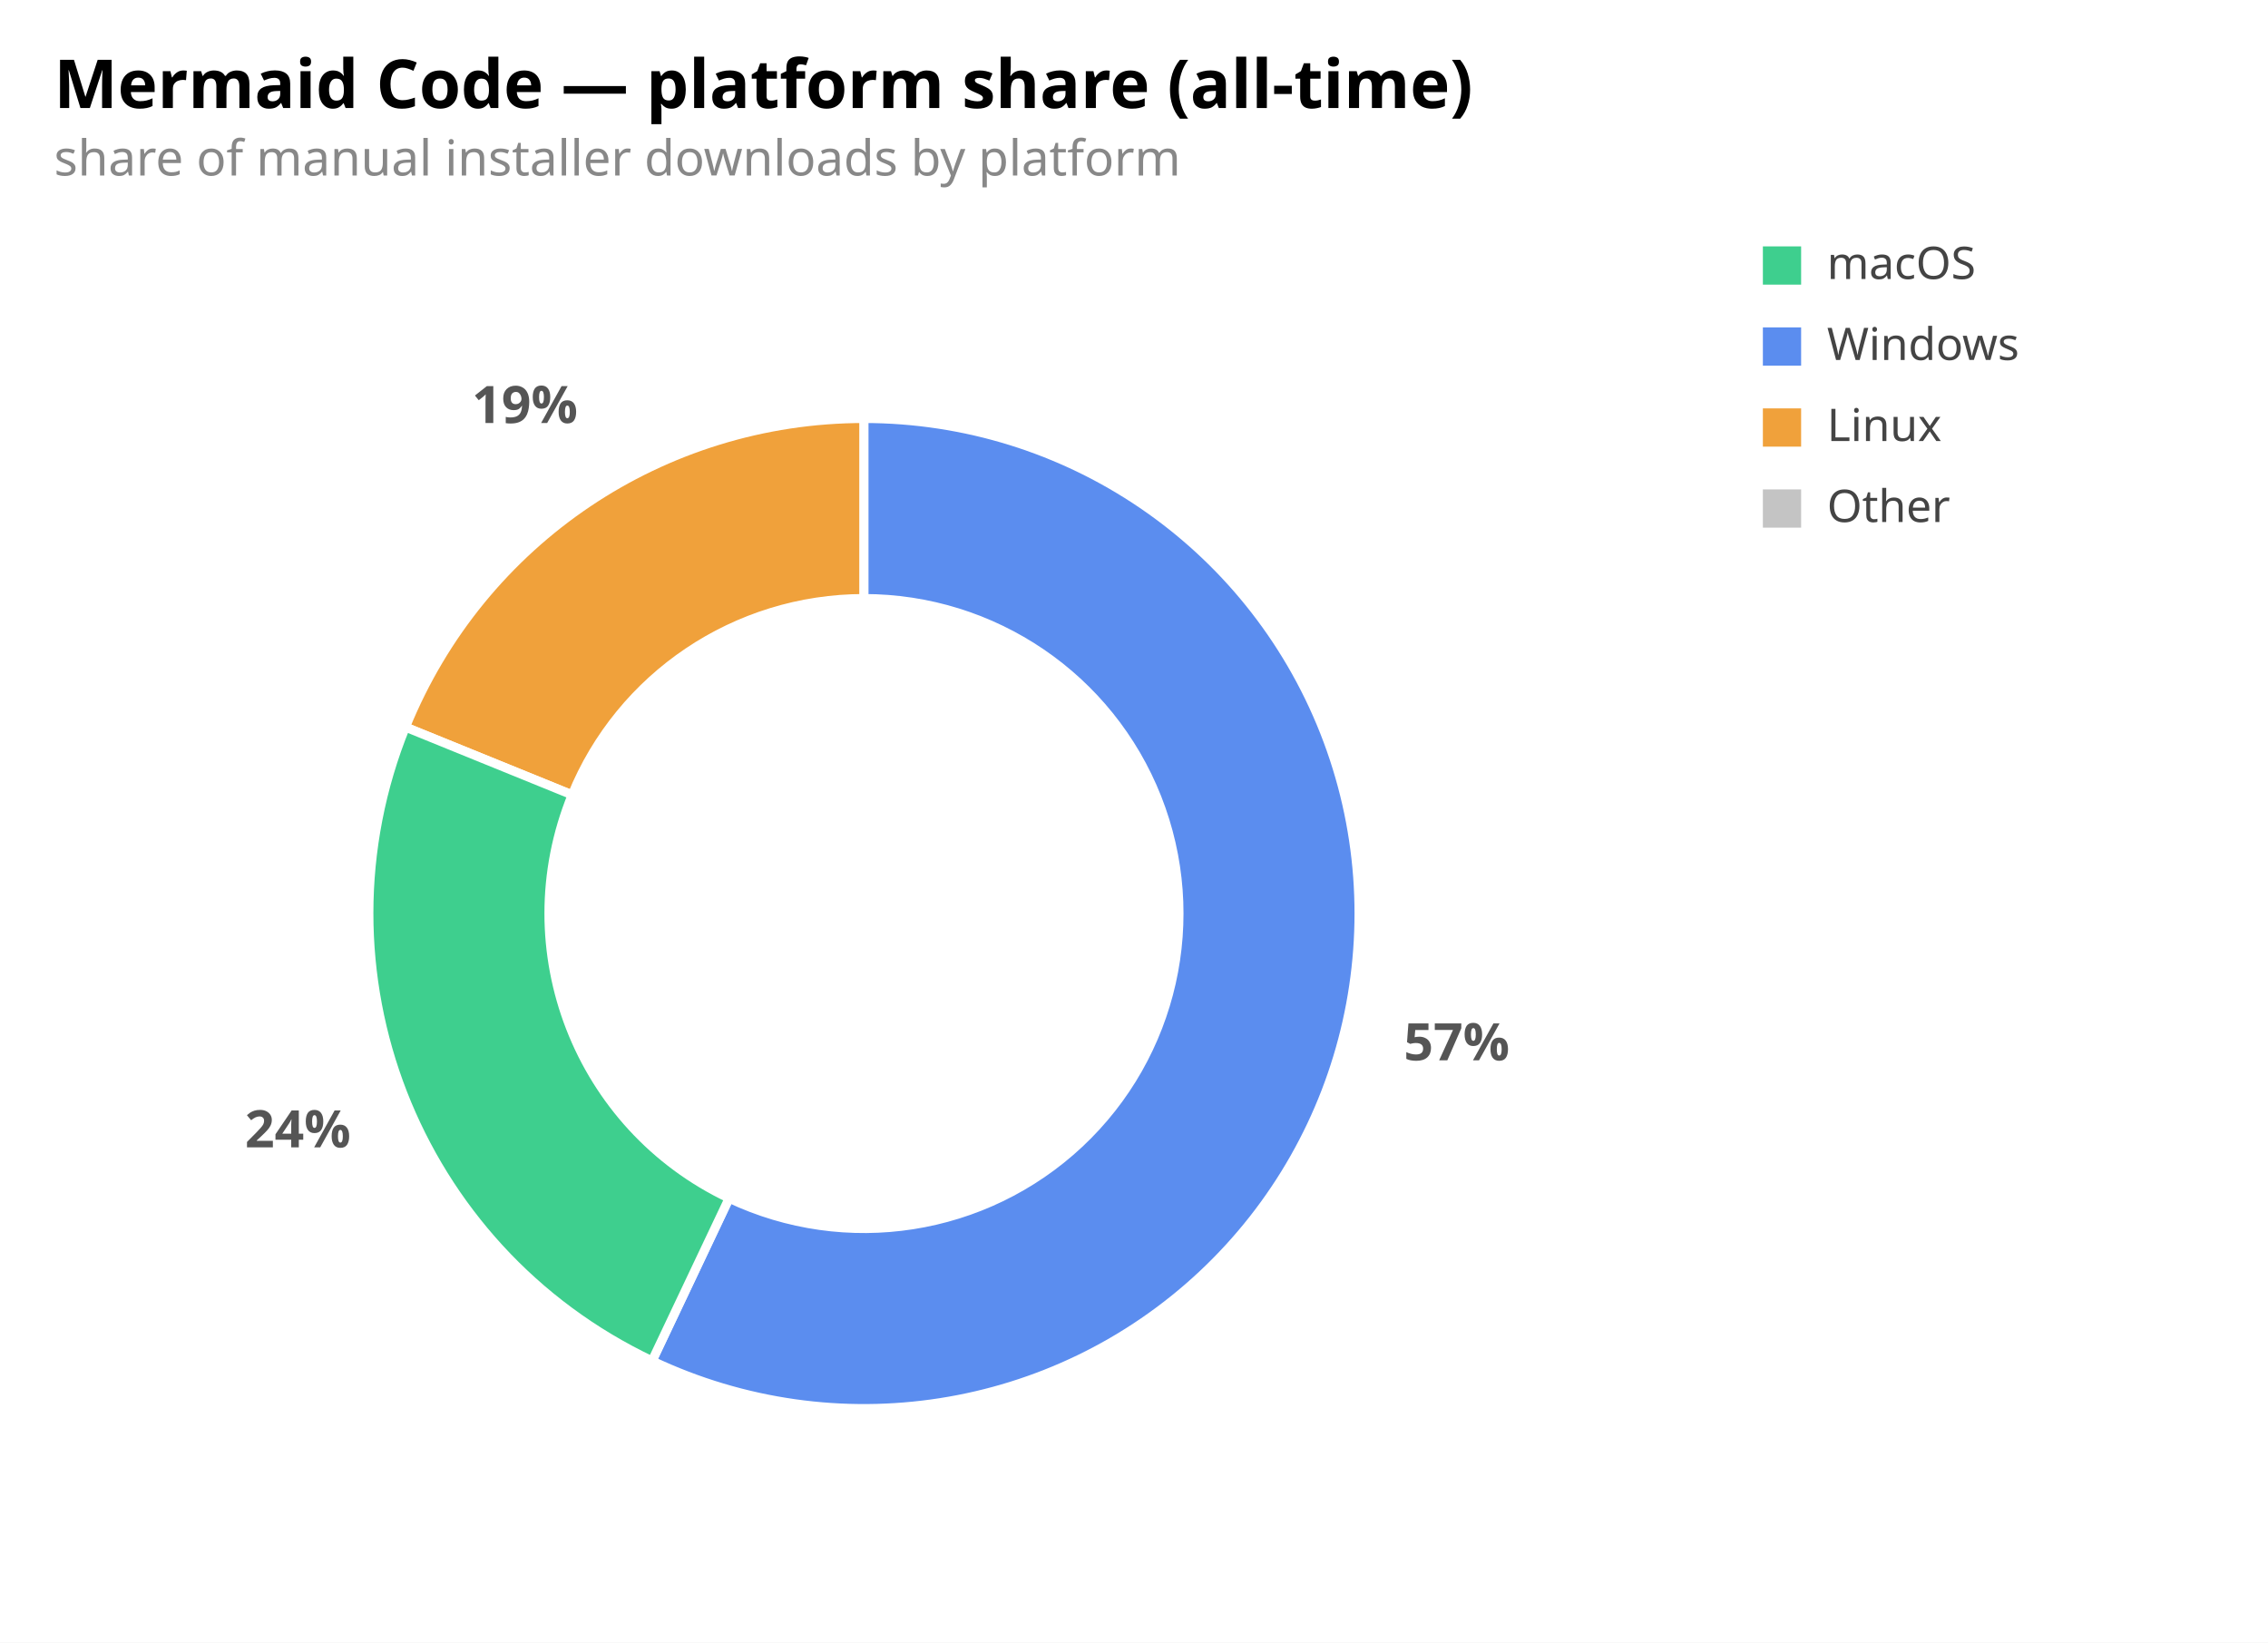
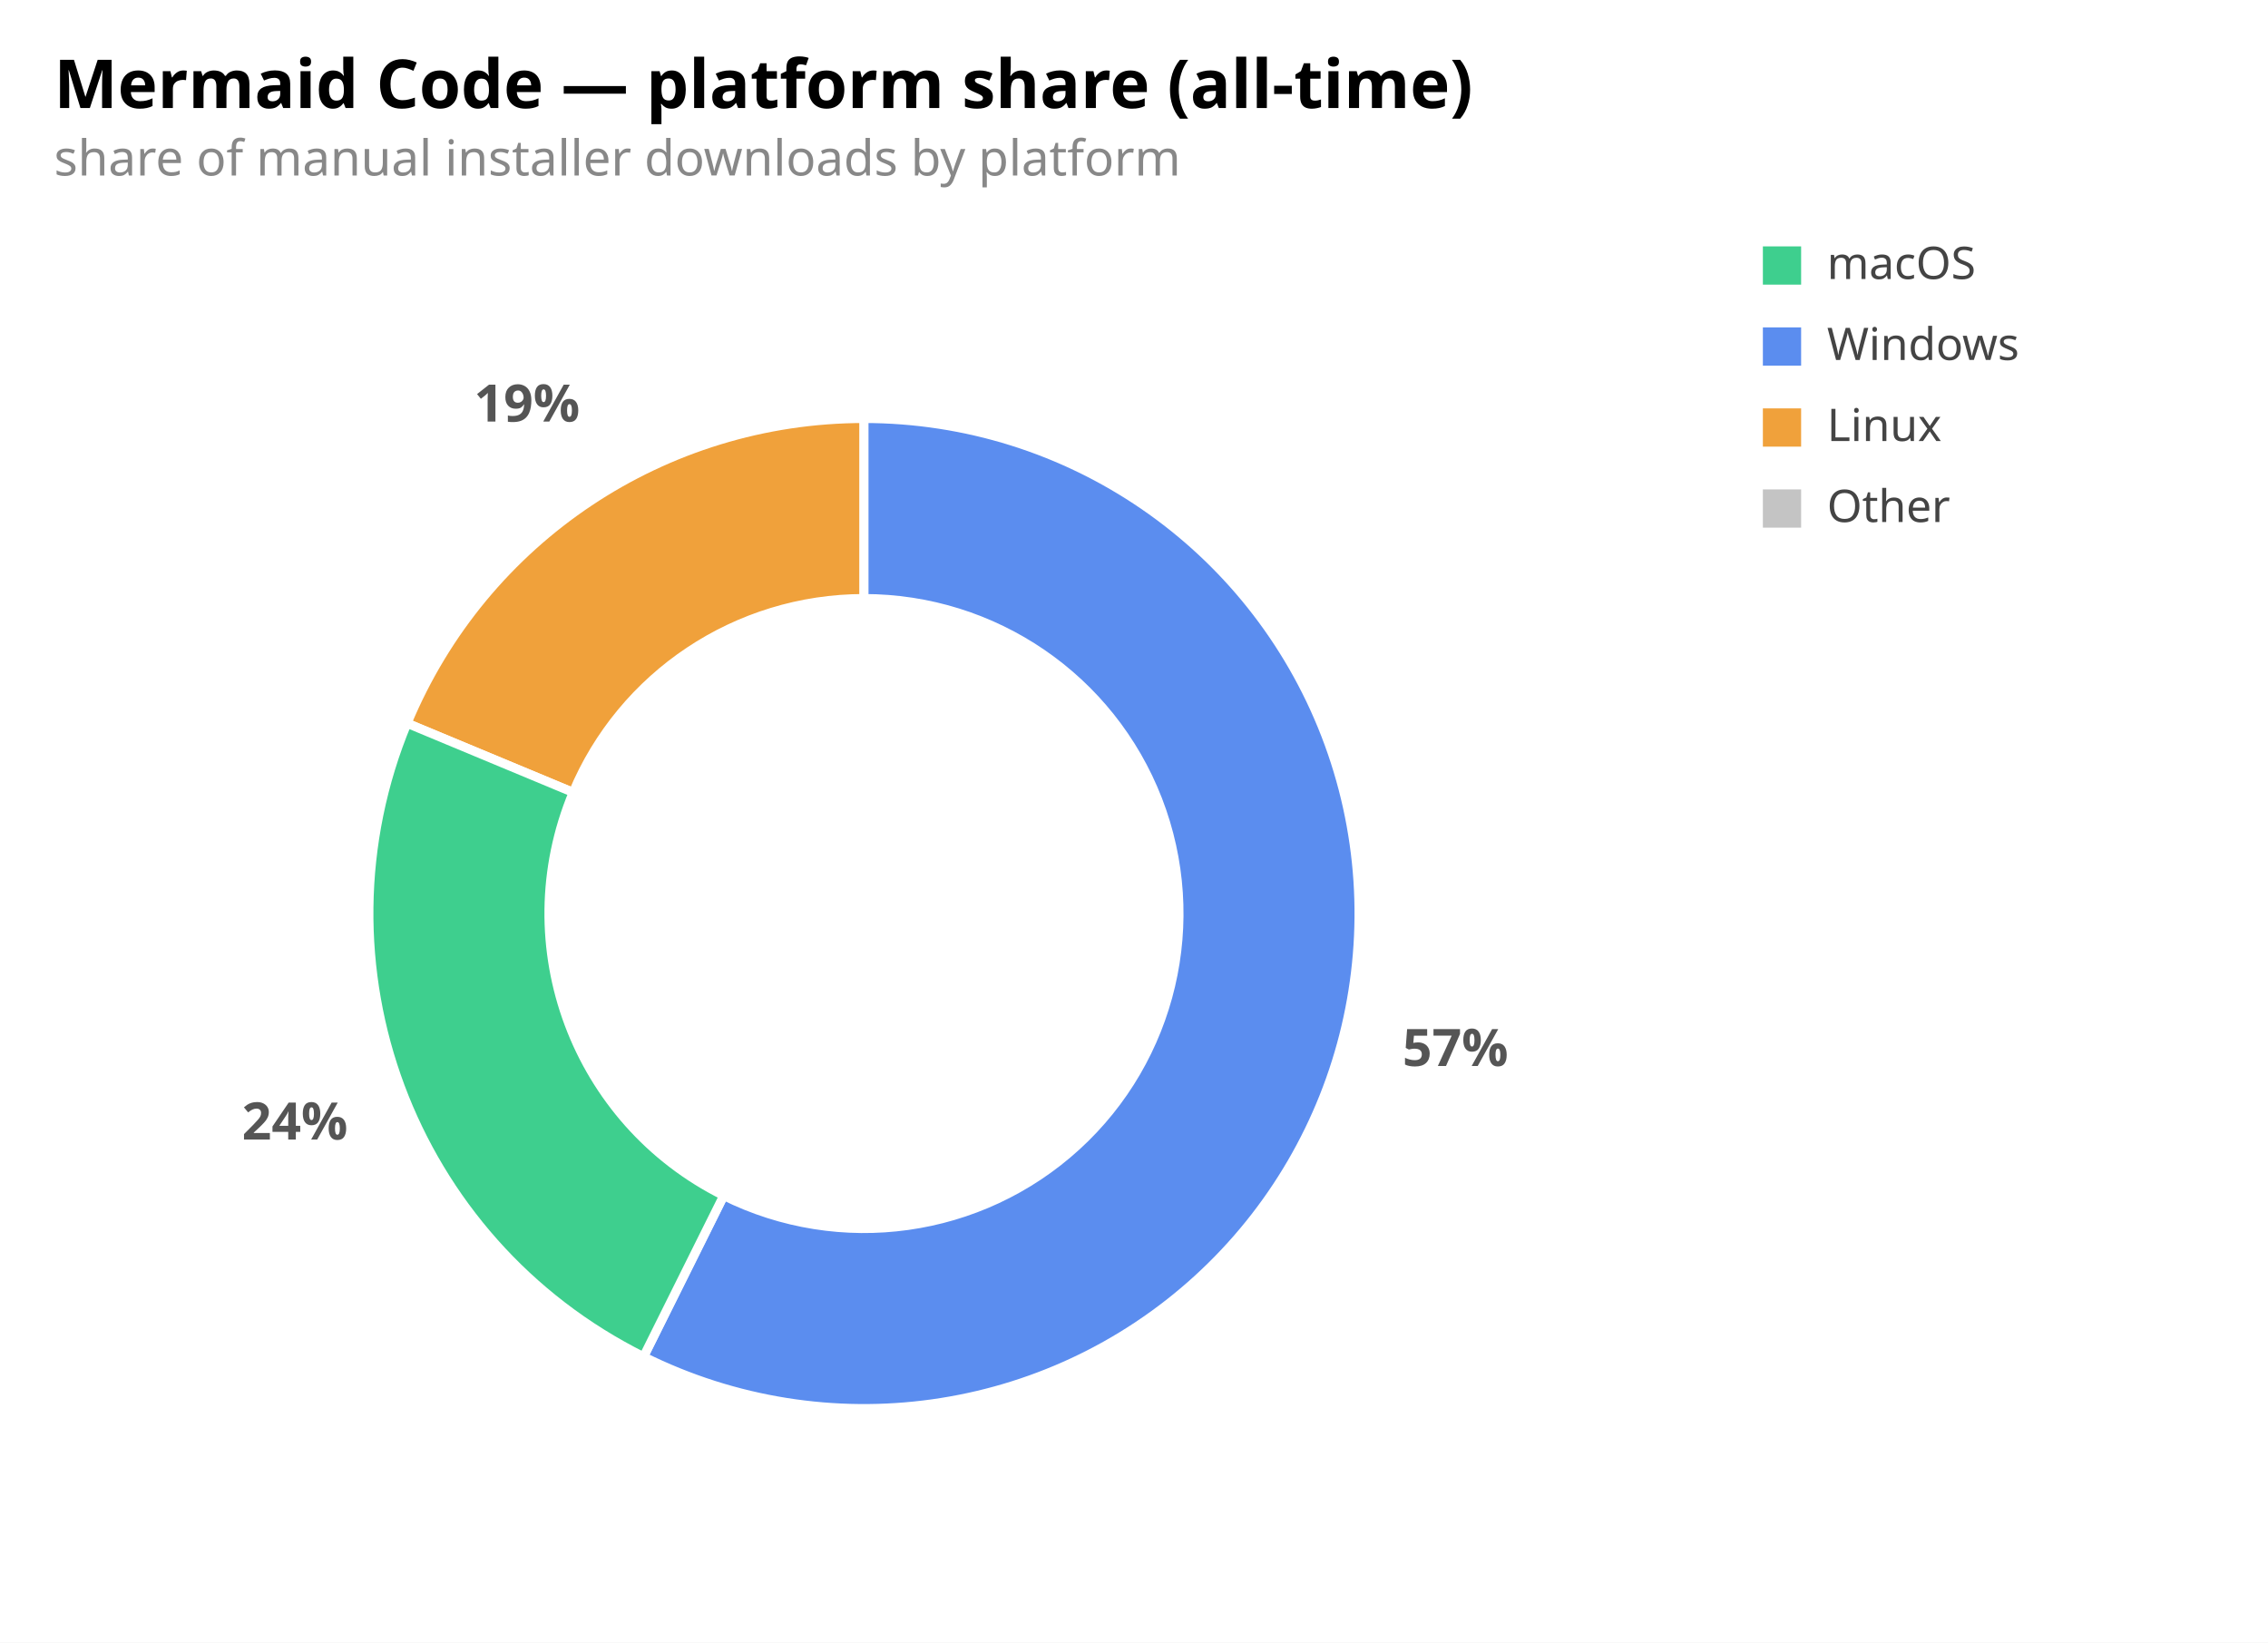
<svg xmlns="http://www.w3.org/2000/svg" version="1.1" class="marks" width="504" height="365" viewBox="0 0 504 365">
  <rect width="504" height="365" fill="white" />
  <g fill="none" stroke-miterlimit="4" transform="translate(12,53)">
    <g class="mark-group role-frame root" role="graphics-object" aria-roledescription="group mark container">
      <g transform="translate(0,0)">
        <path class="background" aria-hidden="true" d="M0,0h360v300h-360Z" />
        <g>
          <g class="mark-arc role-mark layer_0_marks" role="graphics-object" aria-roledescription="arc mark container">
-             <path aria-label="downloads: 79; platform: Linux" role="graphics-symbol" aria-roledescription="arc mark" transform="translate(180,150)" d="M0,-110A110,110,0,0,0,-101.901,-41.428L-64.846,-26.363A70,70,0,0,1,0,-70Z" fill="#f0a13b" stroke="white" stroke-width="2" />
-             <path aria-label="downloads: 239; platform: Windows" role="graphics-symbol" aria-roledescription="arc mark" transform="translate(180,150)" d="M-47.089,99.411A110,110,0,1,0,0,-110L0,-70A70,70,0,1,1,-29.966,63.262Z" fill="#5b8def" stroke="white" stroke-width="2" />
-             <path aria-label="downloads: 101; platform: macOS" role="graphics-symbol" aria-roledescription="arc mark" transform="translate(180,150)" d="M-101.901,-41.428A110,110,0,0,0,-47.089,99.411L-29.966,63.262A70,70,0,0,1,-64.846,-26.363Z" fill="#3ecf8e" stroke="white" stroke-width="2" />
+             <path aria-label="downloads: 79; platform: Linux" role="graphics-symbol" aria-roledescription="arc mark" transform="translate(180,150)" d="M0,-110A110,110,0,0,0,-101.548,-42.284L-64.622,-26.908A70,70,0,0,1,0,-70Z" fill="#f0a13b" stroke="white" stroke-width="2" />
+             <path aria-label="downloads: 242; platform: Windows" role="graphics-symbol" aria-roledescription="arc mark" transform="translate(180,150)" d="M-48.988,98.489A110,110,0,1,0,0,-110L0,-70A70,70,0,1,1,-31.174,62.675Z" fill="#5b8def" stroke="white" stroke-width="2" />
+             <path aria-label="downloads: 101; platform: macOS" role="graphics-symbol" aria-roledescription="arc mark" transform="translate(180,150)" d="M-101.548,-42.284A110,110,0,0,0,-48.988,98.489L-31.174,62.675A70,70,0,0,1,-64.622,-26.908Z" fill="#3ecf8e" stroke="white" stroke-width="2" />
          </g>
          <g class="mark-text role-mark layer_1_marks" role="graphics-object" aria-roledescription="text mark container">
-             <text aria-label="downloads: 79; platform: Linux; frac: 19%" role="graphics-symbol" aria-roledescription="text mark" text-anchor="middle" transform="translate(104.6302,40.99824)" font-family="sans-serif" font-size="11.5px" font-weight="600" fill="#555" opacity="1">19%</text>
-             <text aria-label="downloads: 239; platform: Windows; frac: 57%" role="graphics-symbol" aria-roledescription="text mark" text-anchor="middle" transform="translate(311.7111,182.6172)" font-family="sans-serif" font-size="11.5px" font-weight="600" fill="#555" opacity="1">57%</text>
-             <text aria-label="downloads: 101; platform: macOS; frac: 24%" role="graphics-symbol" aria-roledescription="text mark" text-anchor="middle" transform="translate(54.19168,201.9619)" font-family="sans-serif" font-size="11.5px" font-weight="600" fill="#555" opacity="1">24%</text>
+             <text aria-label="downloads: 79; platform: Linux; frac: 19%" role="graphics-symbol" aria-roledescription="text mark" text-anchor="middle" transform="translate(105.1025,40.68186)" font-family="sans-serif" font-size="11.5px" font-weight="600" fill="#555" opacity="1">19%</text>
+             <text aria-label="downloads: 242; platform: Windows; frac: 57%" role="graphics-symbol" aria-roledescription="text mark" text-anchor="middle" transform="translate(311.4209,183.8795)" font-family="sans-serif" font-size="11.5px" font-weight="600" fill="#555" opacity="1">57%</text>
+             <text aria-label="downloads: 101; platform: macOS; frac: 24%" role="graphics-symbol" aria-roledescription="text mark" text-anchor="middle" transform="translate(53.52776,200.2205)" font-family="sans-serif" font-size="11.5px" font-weight="600" fill="#555" opacity="1">24%</text>
          </g>
          <g class="mark-group role-legend" role="graphics-symbol" aria-roledescription="legend" aria-label="Symbol legend for fill color with 4 values: macOS, Windows, Linux, Other">
            <g transform="translate(378,0)">
              <path class="background" aria-hidden="true" d="M0,0h72v68h-72Z" pointer-events="none" />
              <g>
                <g class="mark-group role-legend-entry">
                  <g transform="translate(0,0)">
                    <path class="background" aria-hidden="true" d="M0,0h0v0h0Z" pointer-events="none" />
                    <g>
                      <g class="mark-group role-scope" role="graphics-object" aria-roledescription="group mark container">
                        <g transform="translate(0,0)">
                          <path class="background" aria-hidden="true" d="M0,0h72v14h-72Z" pointer-events="none" opacity="1" />
                          <g>
                            <g class="mark-symbol role-legend-symbol" pointer-events="none">
                              <path transform="translate(6,6)" d="M-5,-5h10v10h-10Z" fill="#3ecf8e" stroke="white" stroke-width="1.5" opacity="1" />
                            </g>
                            <g class="mark-text role-legend-label" pointer-events="none">
                              <text text-anchor="start" transform="translate(16,9)" font-family="sans-serif" font-size="10px" fill="#444" opacity="1">macOS</text>
                            </g>
                          </g>
                          <path class="foreground" aria-hidden="true" d="" pointer-events="none" display="none" />
                        </g>
                        <g transform="translate(0,18)">
                          <path class="background" aria-hidden="true" d="M0,0h72v14h-72Z" pointer-events="none" opacity="1" />
                          <g>
                            <g class="mark-symbol role-legend-symbol" pointer-events="none">
                              <path transform="translate(6,6)" d="M-5,-5h10v10h-10Z" fill="#5b8def" stroke="white" stroke-width="1.5" opacity="1" />
                            </g>
                            <g class="mark-text role-legend-label" pointer-events="none">
                              <text text-anchor="start" transform="translate(16,9)" font-family="sans-serif" font-size="10px" fill="#444" opacity="1">Windows</text>
                            </g>
                          </g>
                          <path class="foreground" aria-hidden="true" d="" pointer-events="none" display="none" />
                        </g>
                        <g transform="translate(0,36)">
                          <path class="background" aria-hidden="true" d="M0,0h72v14h-72Z" pointer-events="none" opacity="1" />
                          <g>
                            <g class="mark-symbol role-legend-symbol" pointer-events="none">
                              <path transform="translate(6,6)" d="M-5,-5h10v10h-10Z" fill="#f0a13b" stroke="white" stroke-width="1.5" opacity="1" />
                            </g>
                            <g class="mark-text role-legend-label" pointer-events="none">
                              <text text-anchor="start" transform="translate(16,9)" font-family="sans-serif" font-size="10px" fill="#444" opacity="1">Linux</text>
                            </g>
                          </g>
                          <path class="foreground" aria-hidden="true" d="" pointer-events="none" display="none" />
                        </g>
                        <g transform="translate(0,54)">
                          <path class="background" aria-hidden="true" d="M0,0h72v14h-72Z" pointer-events="none" opacity="1" />
                          <g>
                            <g class="mark-symbol role-legend-symbol" pointer-events="none">
                              <path transform="translate(6,6)" d="M-5,-5h10v10h-10Z" fill="#c4c4c4" stroke="white" stroke-width="1.5" opacity="1" />
                            </g>
                            <g class="mark-text role-legend-label" pointer-events="none">
                              <text text-anchor="start" transform="translate(16,9)" font-family="sans-serif" font-size="10px" fill="#444" opacity="1">Other</text>
                            </g>
                          </g>
                          <path class="foreground" aria-hidden="true" d="" pointer-events="none" display="none" />
                        </g>
                      </g>
                    </g>
                    <path class="foreground" aria-hidden="true" d="" pointer-events="none" display="none" />
                  </g>
                </g>
              </g>
              <path class="foreground" aria-hidden="true" d="" pointer-events="none" display="none" />
            </g>
          </g>
          <g class="mark-group role-title">
            <g transform="translate(0,-41)">
              <path class="background" aria-hidden="true" d="M0,0h0v0h0Z" pointer-events="none" />
              <g>
                <g class="mark-text role-title-text" role="graphics-symbol" aria-roledescription="title" aria-label="Title text 'Mermaid Code — platform share (all-time)'" pointer-events="none">
                  <text text-anchor="start" transform="translate(0,12)" font-family="sans-serif" font-size="15px" font-weight="600" fill="#000" opacity="1">Mermaid Code — platform share (all-time)</text>
                </g>
                <g class="mark-text role-title-subtitle" role="graphics-symbol" aria-roledescription="subtitle" aria-label="Subtitle text 'share of manual installer downloads by platform'" pointer-events="none">
                  <text text-anchor="start" transform="translate(0,27)" font-family="sans-serif" font-size="11px" fill="#888" opacity="1">share of manual installer downloads by platform</text>
                </g>
              </g>
              <path class="foreground" aria-hidden="true" d="" pointer-events="none" display="none" />
            </g>
          </g>
        </g>
        <path class="foreground" aria-hidden="true" d="" display="none" />
      </g>
    </g>
  </g>
</svg>
